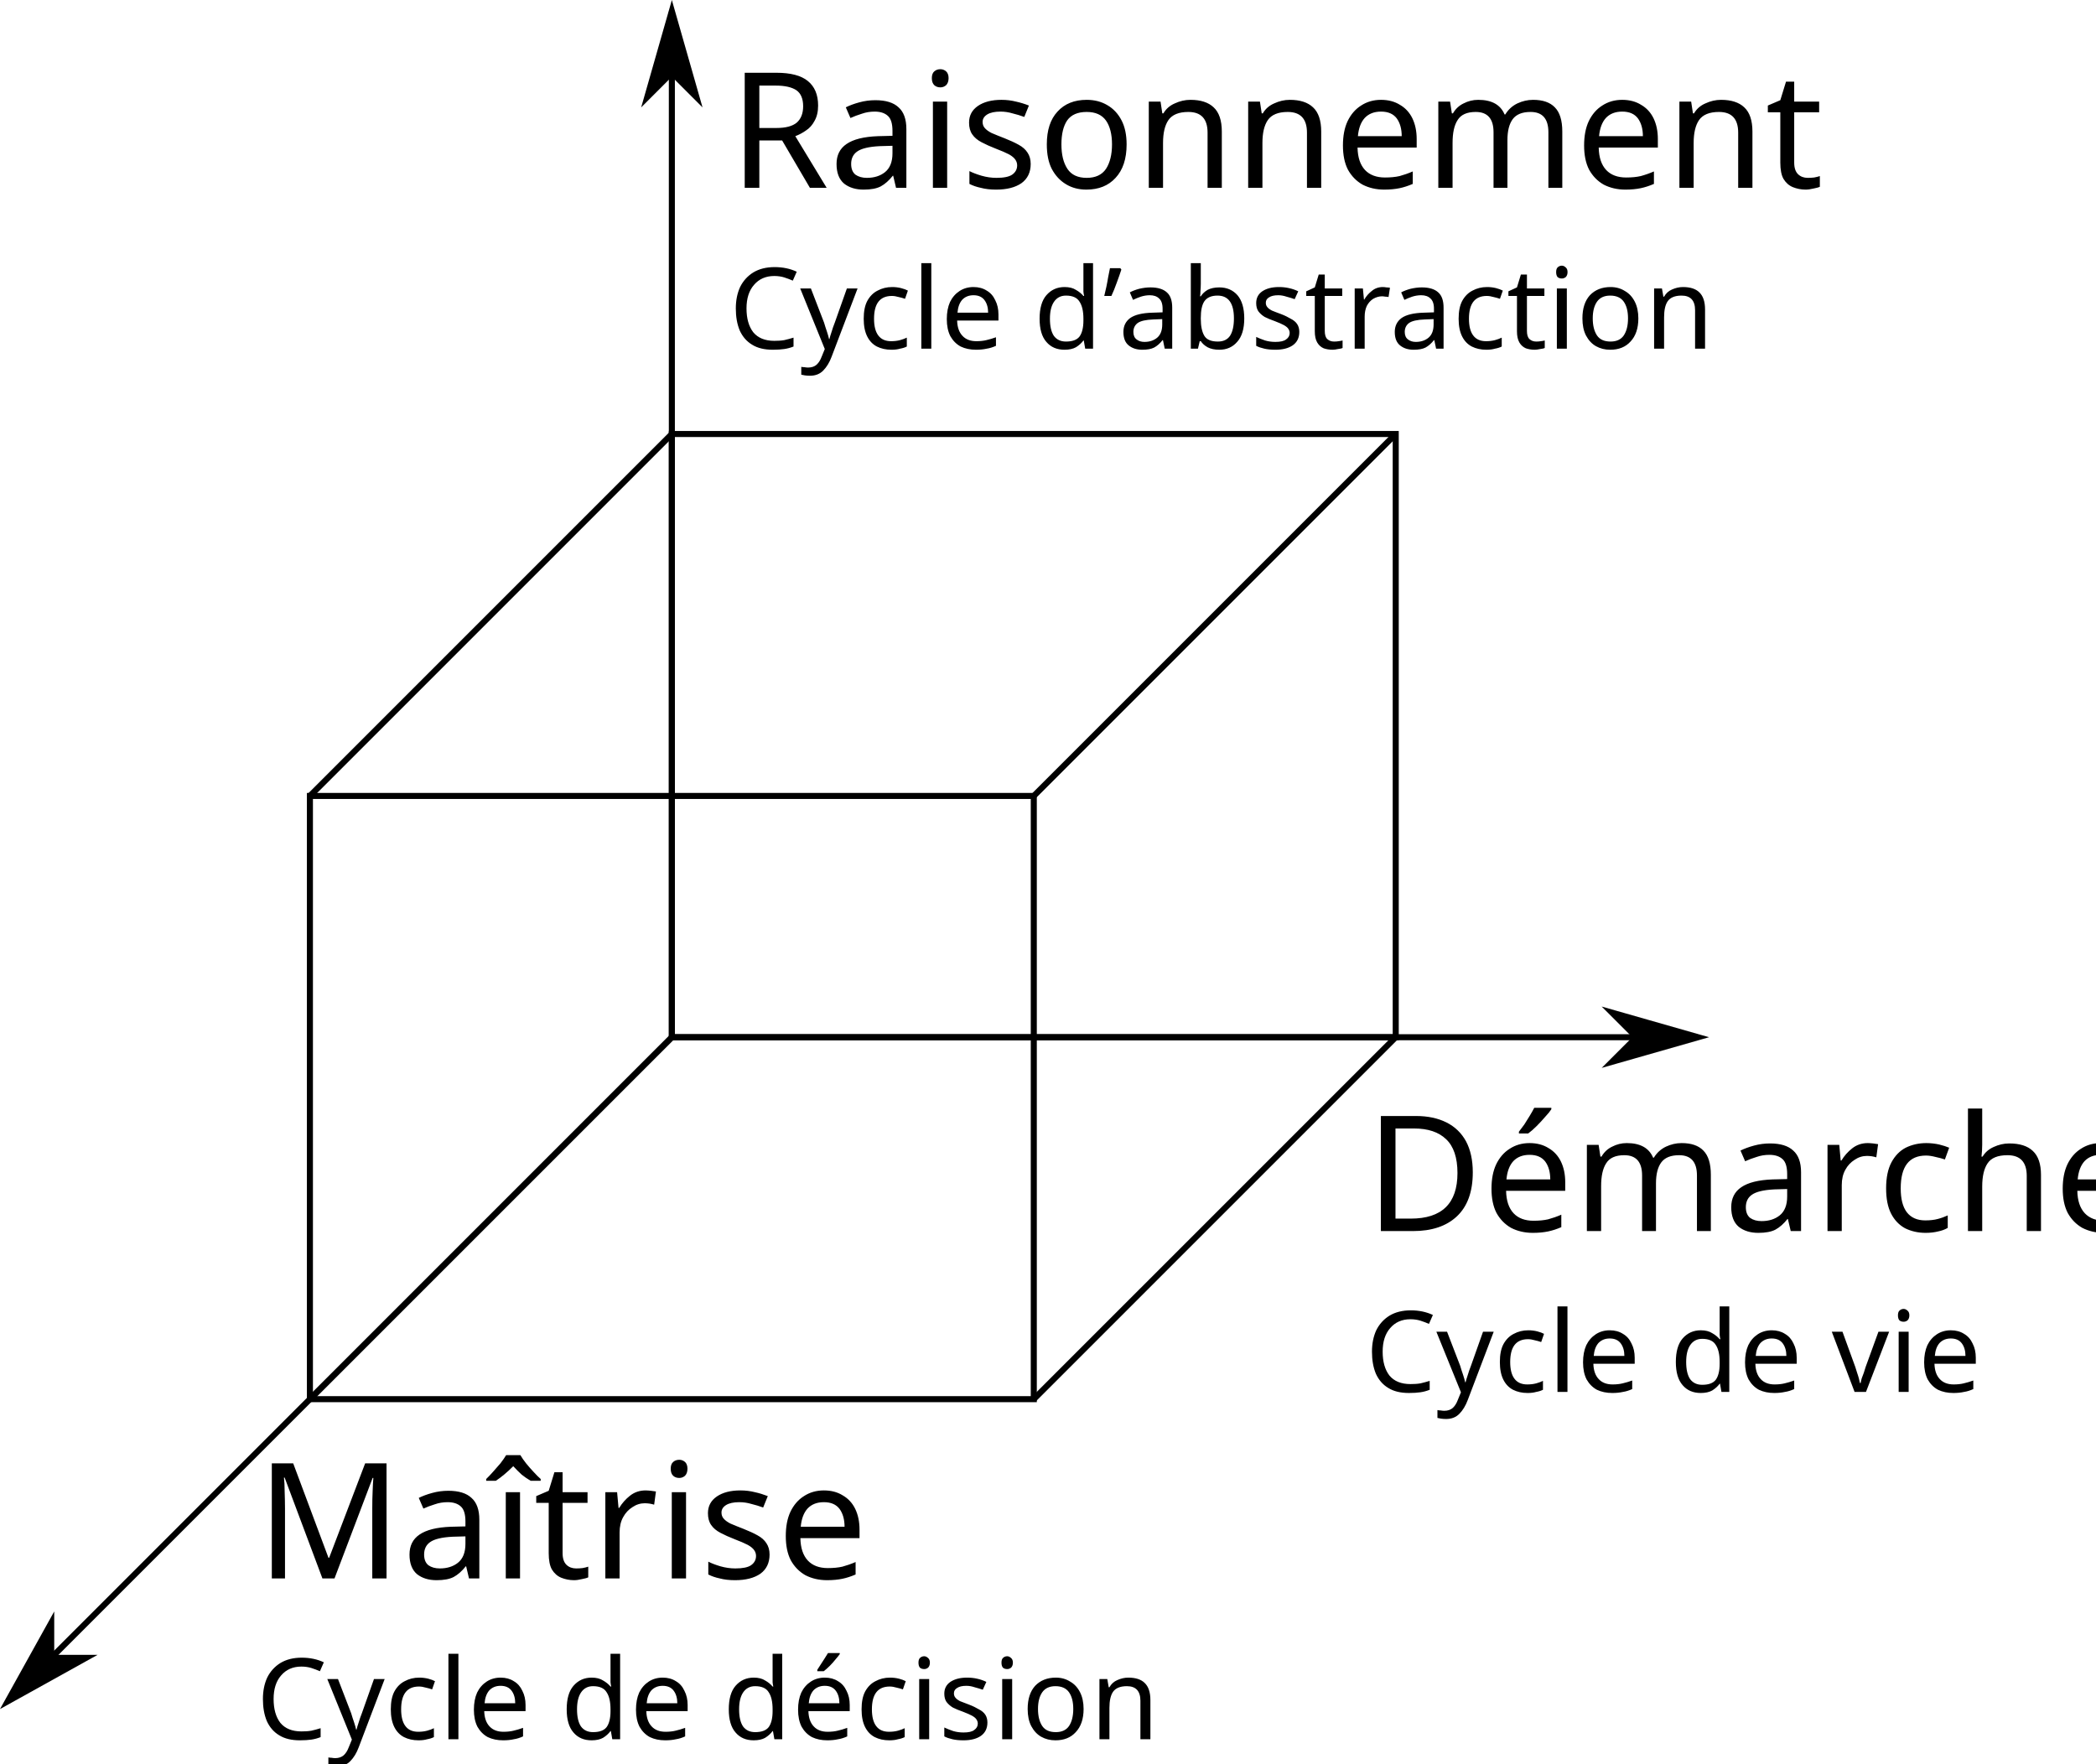
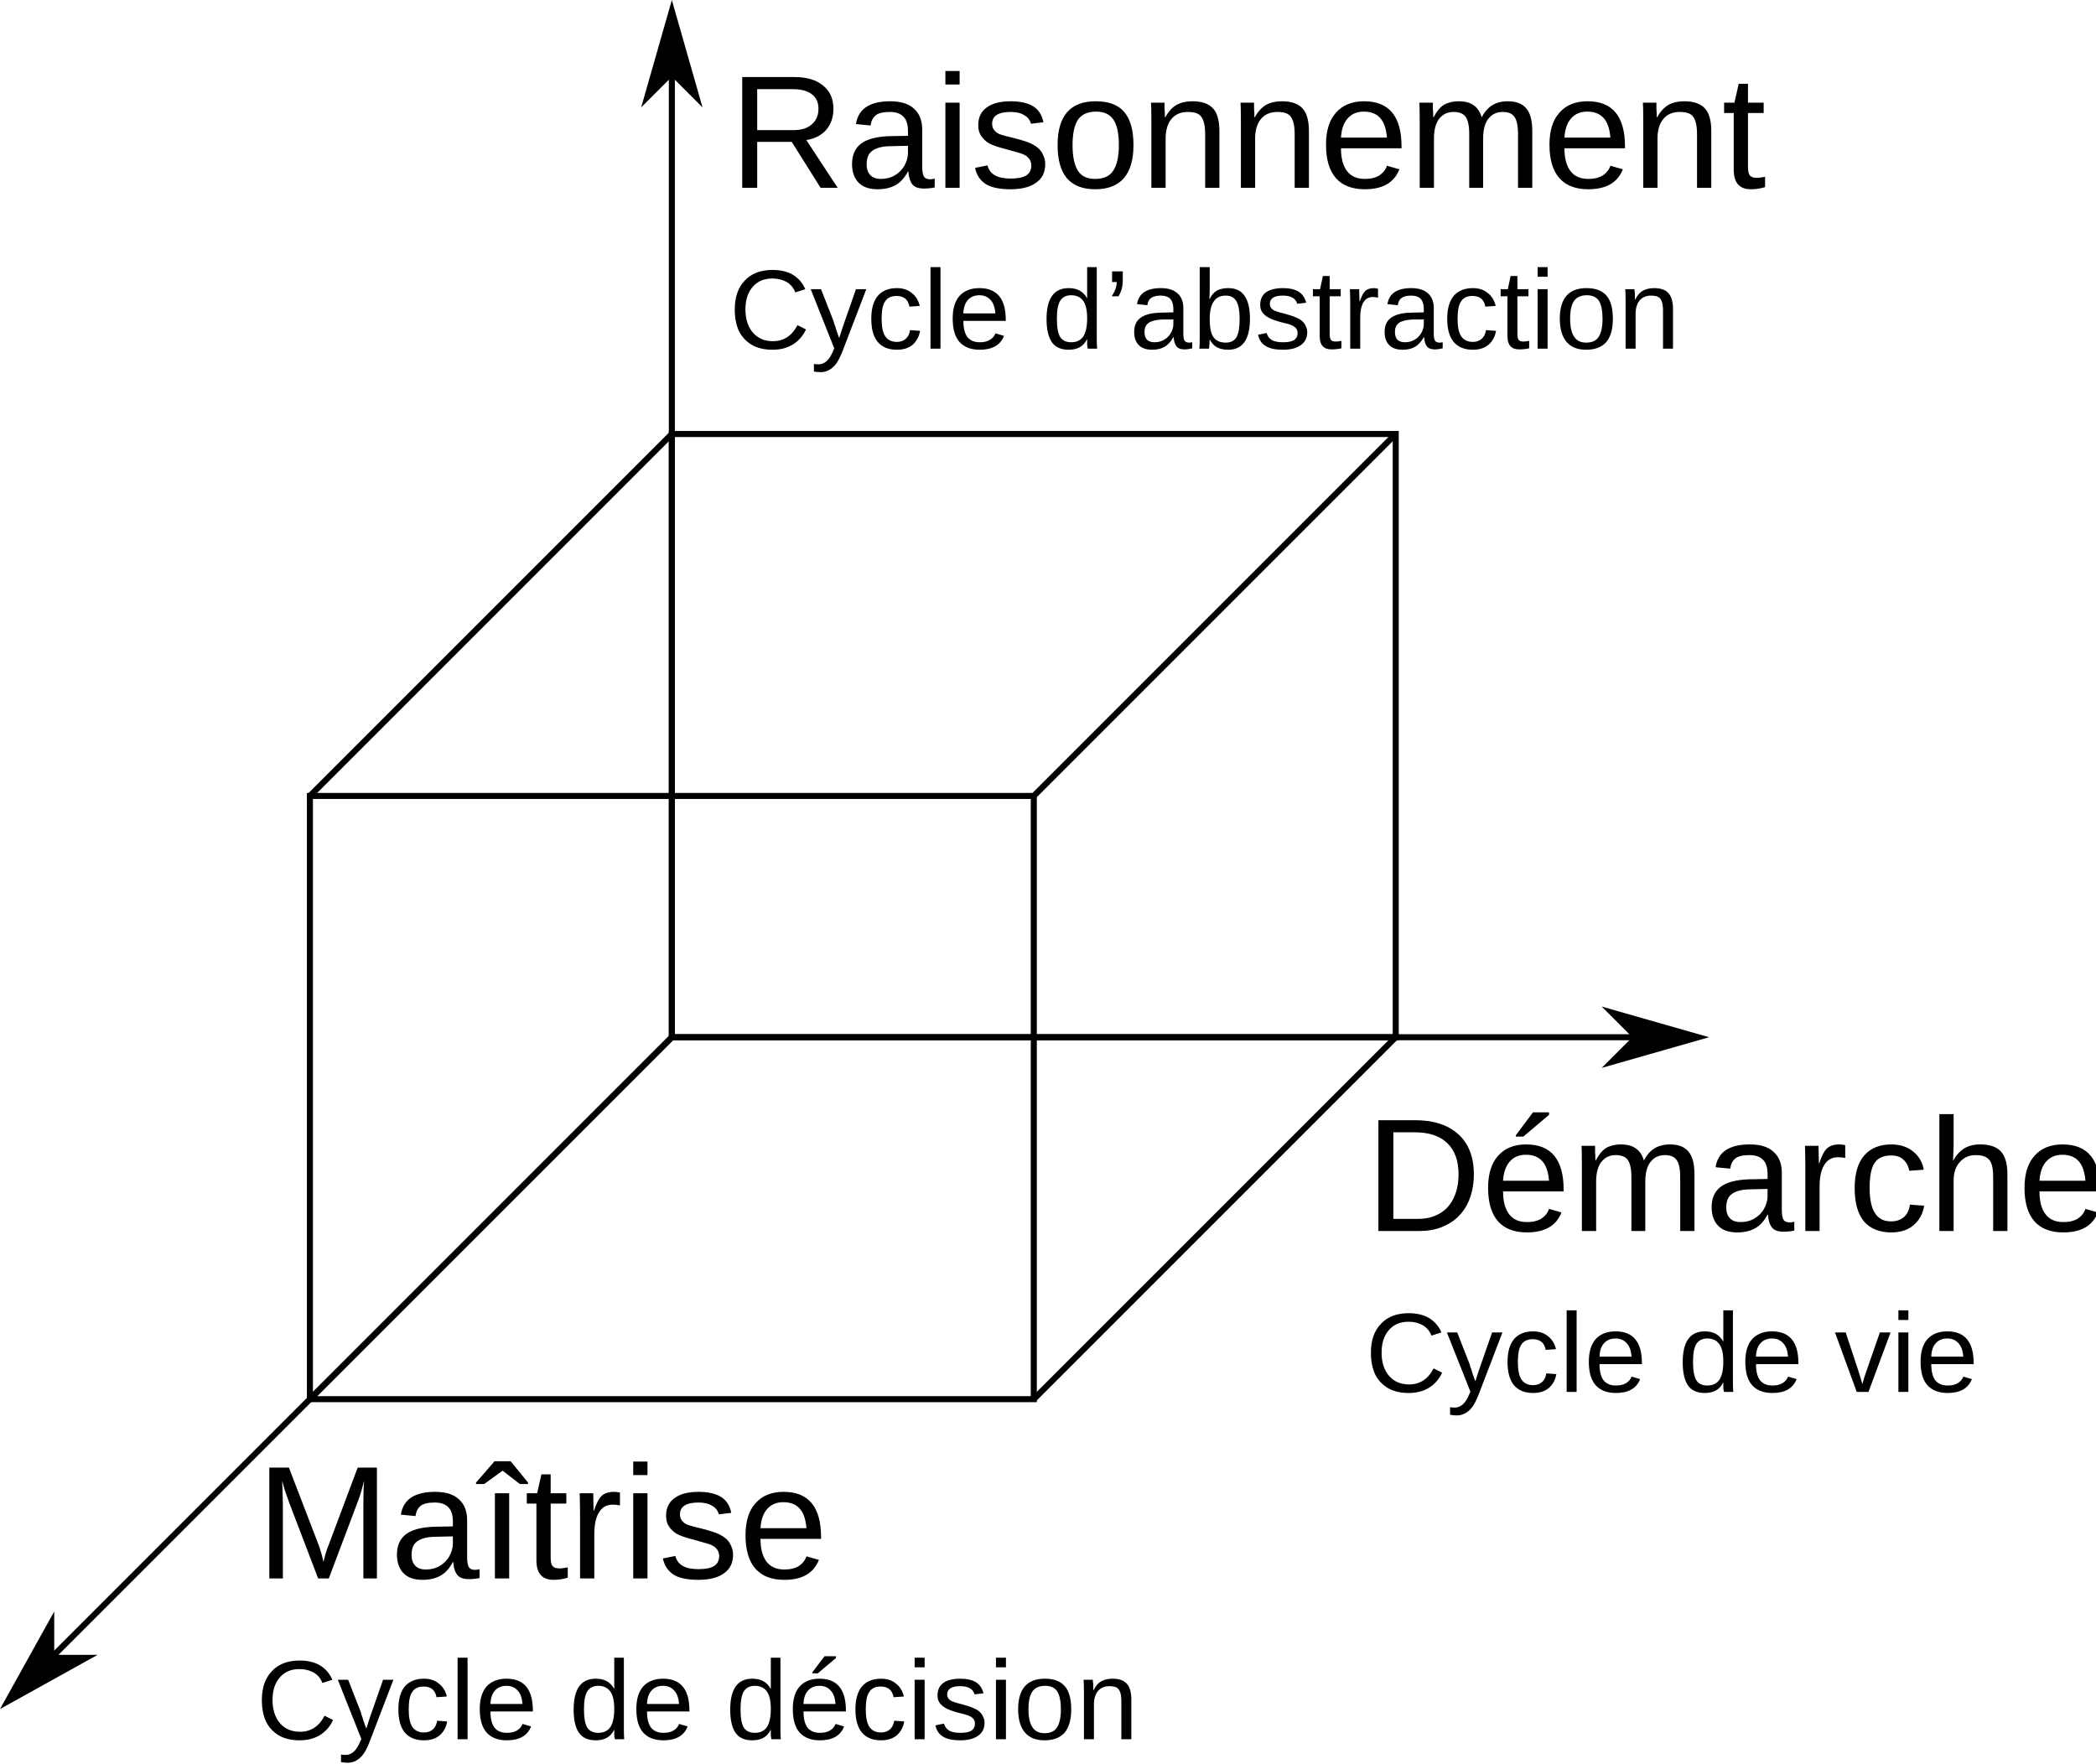
<svg xmlns="http://www.w3.org/2000/svg" width="91.933mm" height="77.357mm" viewBox="0 0 91.933 77.357" version="1.1" id="svg8">
  <defs id="defs2">
    <marker orient="auto" refY="0" refX="0" id="Arrow1Lend" style="overflow:visible">
      <path id="path4541" d="M 0,0 5,-5 -12.5,0 5,5 Z" style="fill:#000000;fill-opacity:1;fill-rule:evenodd;stroke:#000000;stroke-width:1pt;stroke-opacity:1" transform="matrix(-0.8,0,0,-0.8,-10,0)" />
    </marker>
    <marker orient="auto" refY="0" refX="0" id="Arrow1Lstart" style="overflow:visible">
      <path id="path4538" d="M 0,0 5,-5 -12.5,0 5,5 Z" style="fill:#000000;fill-opacity:1;fill-rule:evenodd;stroke:#000000;stroke-width:1pt;stroke-opacity:1" transform="matrix(0.8,0,0,0.8,10,0)" />
    </marker>
    <marker orient="auto" refY="0" refX="0" id="Arrow1Lend-3" style="overflow:visible">
      <path id="path4541-6" d="M 0,0 5,-5 -12.5,0 5,5 Z" style="fill:#000000;fill-opacity:1;fill-rule:evenodd;stroke:#000000;stroke-width:1pt;stroke-opacity:1" transform="matrix(-0.8,0,0,-0.8,-10,0)" />
    </marker>
    <marker orient="auto" refY="0" refX="0" id="Arrow1Lend-5" style="overflow:visible">
      <path id="path4541-3" d="M 0,0 5,-5 -12.5,0 5,5 Z" style="fill:#000000;fill-opacity:1;fill-rule:evenodd;stroke:#000000;stroke-width:1pt;stroke-opacity:1" transform="matrix(-0.8,0,0,-0.8,-10,0)" />
    </marker>
  </defs>
  <g id="layer1" transform="translate(-55.19872,-63.65221)">
    <path style="fill:none;fill-rule:evenodd;stroke:#000000;stroke-width:0.265;stroke-linecap:butt;stroke-linejoin:miter;stroke-miterlimit:4;stroke-dasharray:none;stroke-opacity:1;marker-end:url(#Arrow1Lend)" d="m 84.667,109.146 -10e-7,-44.979" id="path4536" />
    <path style="fill:none;fill-rule:evenodd;stroke:#000000;stroke-width:0.265;stroke-linecap:butt;stroke-linejoin:miter;stroke-miterlimit:4;stroke-dasharray:none;stroke-opacity:1;marker-end:url(#Arrow1Lend-3)" d="M 84.722,109.091 55.562,138.25" id="path4536-7" />
    <path style="fill:none;fill-rule:evenodd;stroke:#000000;stroke-width:0.265;stroke-linecap:butt;stroke-linejoin:miter;stroke-miterlimit:4;stroke-dasharray:none;stroke-opacity:1;marker-end:url(#Arrow1Lend-5)" d="M 84.667,109.146 H 129.646" id="path4536-5" />
    <g id="g7529">
      <rect y="82.688" x="84.667" height="26.458" width="31.75" id="rect7477" style="fill:none;fill-opacity:1;stroke:#000000;stroke-width:0.265;stroke-miterlimit:4;stroke-dasharray:none;stroke-opacity:1" />
      <rect y="98.563" x="68.792" height="26.458" width="31.75" id="rect7477-6" style="fill:none;fill-opacity:1;stroke:#000000;stroke-width:0.265;stroke-miterlimit:4;stroke-dasharray:none;stroke-opacity:1" />
      <path id="path7494" d="m 100.542,98.562 15.875,-15.875" style="fill:none;fill-rule:evenodd;stroke:#000000;stroke-width:0.265px;stroke-linecap:butt;stroke-linejoin:miter;stroke-opacity:1" />
      <path id="path7494-2" d="m 68.792,125.021 15.875,-15.875" style="fill:none;fill-rule:evenodd;stroke:#000000;stroke-width:0.265px;stroke-linecap:butt;stroke-linejoin:miter;stroke-opacity:1" />
      <path id="path7494-9" d="m 100.542,125.021 15.875,-15.875" style="fill:none;fill-rule:evenodd;stroke:#000000;stroke-width:0.265px;stroke-linecap:butt;stroke-linejoin:miter;stroke-opacity:1" />
      <path id="path7494-1" d="m 68.792,98.562 15.875,-15.875" style="fill:none;fill-rule:evenodd;stroke:#000000;stroke-width:0.265px;stroke-linecap:butt;stroke-linejoin:miter;stroke-opacity:1" />
    </g>
-     <text xml:space="preserve" style="font-style:normal;font-variant:normal;font-weight:normal;font-stretch:normal;font-size:7.056px;line-height:100%;font-family:Cantarell;-inkscape-font-specification:Cantarell;text-align:start;letter-spacing:0px;word-spacing:0px;text-anchor:start;fill:#000000;fill-opacity:1;stroke:none;stroke-width:0.265px;stroke-linecap:butt;stroke-linejoin:miter;stroke-opacity:1" x="87.175" y="71.891" id="text905">
+     <text xml:space="preserve" style="font-style:normal;font-variant:normal;font-weight:normal;font-stretch:normal;font-size:7.056px;line-height:100%;font-family:Liberation Sans;-inkscape-font-specification:Liberation Sans;text-align:start;letter-spacing:0px;word-spacing:0px;text-anchor:start;fill:#000000;fill-opacity:1;stroke:none;stroke-width:0.265px;stroke-linecap:butt;stroke-linejoin:miter;stroke-opacity:1" x="87.175" y="71.891" id="text905">
      <tspan id="tspan903" x="87.175" y="71.891" style="line-height:100%;text-align:start;text-anchor:start;stroke-width:0.265px">Raisonnement</tspan>
      <tspan x="87.175" y="78.946" style="font-size:4.939px;line-height:100%;text-align:start;text-anchor:start;stroke-width:0.265px" id="tspan907">Cycle d’abstraction</tspan>
    </text>
-     <text xml:space="preserve" style="font-style:normal;font-variant:normal;font-weight:normal;font-stretch:normal;font-size:7.056px;line-height:100%;font-family:Cantarell;-inkscape-font-specification:Cantarell;text-align:start;letter-spacing:0px;word-spacing:0px;text-anchor:start;fill:#000000;fill-opacity:1;stroke:none;stroke-width:0.265px;stroke-linecap:butt;stroke-linejoin:miter;stroke-opacity:1" x="66.435" y="132.882" id="text905-7">
+     <text xml:space="preserve" style="font-style:normal;font-variant:normal;font-weight:normal;font-stretch:normal;font-size:7.056px;line-height:100%;font-family:Liberation Sans;-inkscape-font-specification:Liberation Sans;text-align:start;letter-spacing:0px;word-spacing:0px;text-anchor:start;fill:#000000;fill-opacity:1;stroke:none;stroke-width:0.265px;stroke-linecap:butt;stroke-linejoin:miter;stroke-opacity:1" x="66.435" y="132.882" id="text905-7">
      <tspan id="tspan903-2" x="66.435" y="132.882" style="line-height:100%;text-align:start;text-anchor:start;stroke-width:0.265px">Maîtrise</tspan>
      <tspan x="66.435" y="139.937" style="font-size:4.939px;line-height:100%;text-align:start;text-anchor:start;stroke-width:0.265px" id="tspan907-4">Cycle de décision</tspan>
    </text>
-     <text xml:space="preserve" style="font-style:normal;font-variant:normal;font-weight:normal;font-stretch:normal;font-size:7.056px;line-height:100%;font-family:Cantarell;-inkscape-font-specification:Cantarell;text-align:start;letter-spacing:0px;word-spacing:0px;text-anchor:start;fill:#000000;fill-opacity:1;stroke:none;stroke-width:0.265px;stroke-linecap:butt;stroke-linejoin:miter;stroke-opacity:1" x="115.078" y="117.647" id="text905-0">
+     <text xml:space="preserve" style="font-style:normal;font-variant:normal;font-weight:normal;font-stretch:normal;font-size:7.056px;line-height:100%;font-family:Liberation Sans;-inkscape-font-specification:Liberation Sans;text-align:start;letter-spacing:0px;word-spacing:0px;text-anchor:start;fill:#000000;fill-opacity:1;stroke:none;stroke-width:0.265px;stroke-linecap:butt;stroke-linejoin:miter;stroke-opacity:1" x="115.078" y="117.647" id="text905-0">
      <tspan id="tspan903-6" x="115.078" y="117.647" style="line-height:100%;text-align:start;text-anchor:start;stroke-width:0.265px">Démarche</tspan>
      <tspan x="115.078" y="124.703" style="font-size:4.939px;line-height:100%;text-align:start;text-anchor:start;stroke-width:0.265px" id="tspan907-2">Cycle de vie</tspan>
    </text>
  </g>
</svg>
